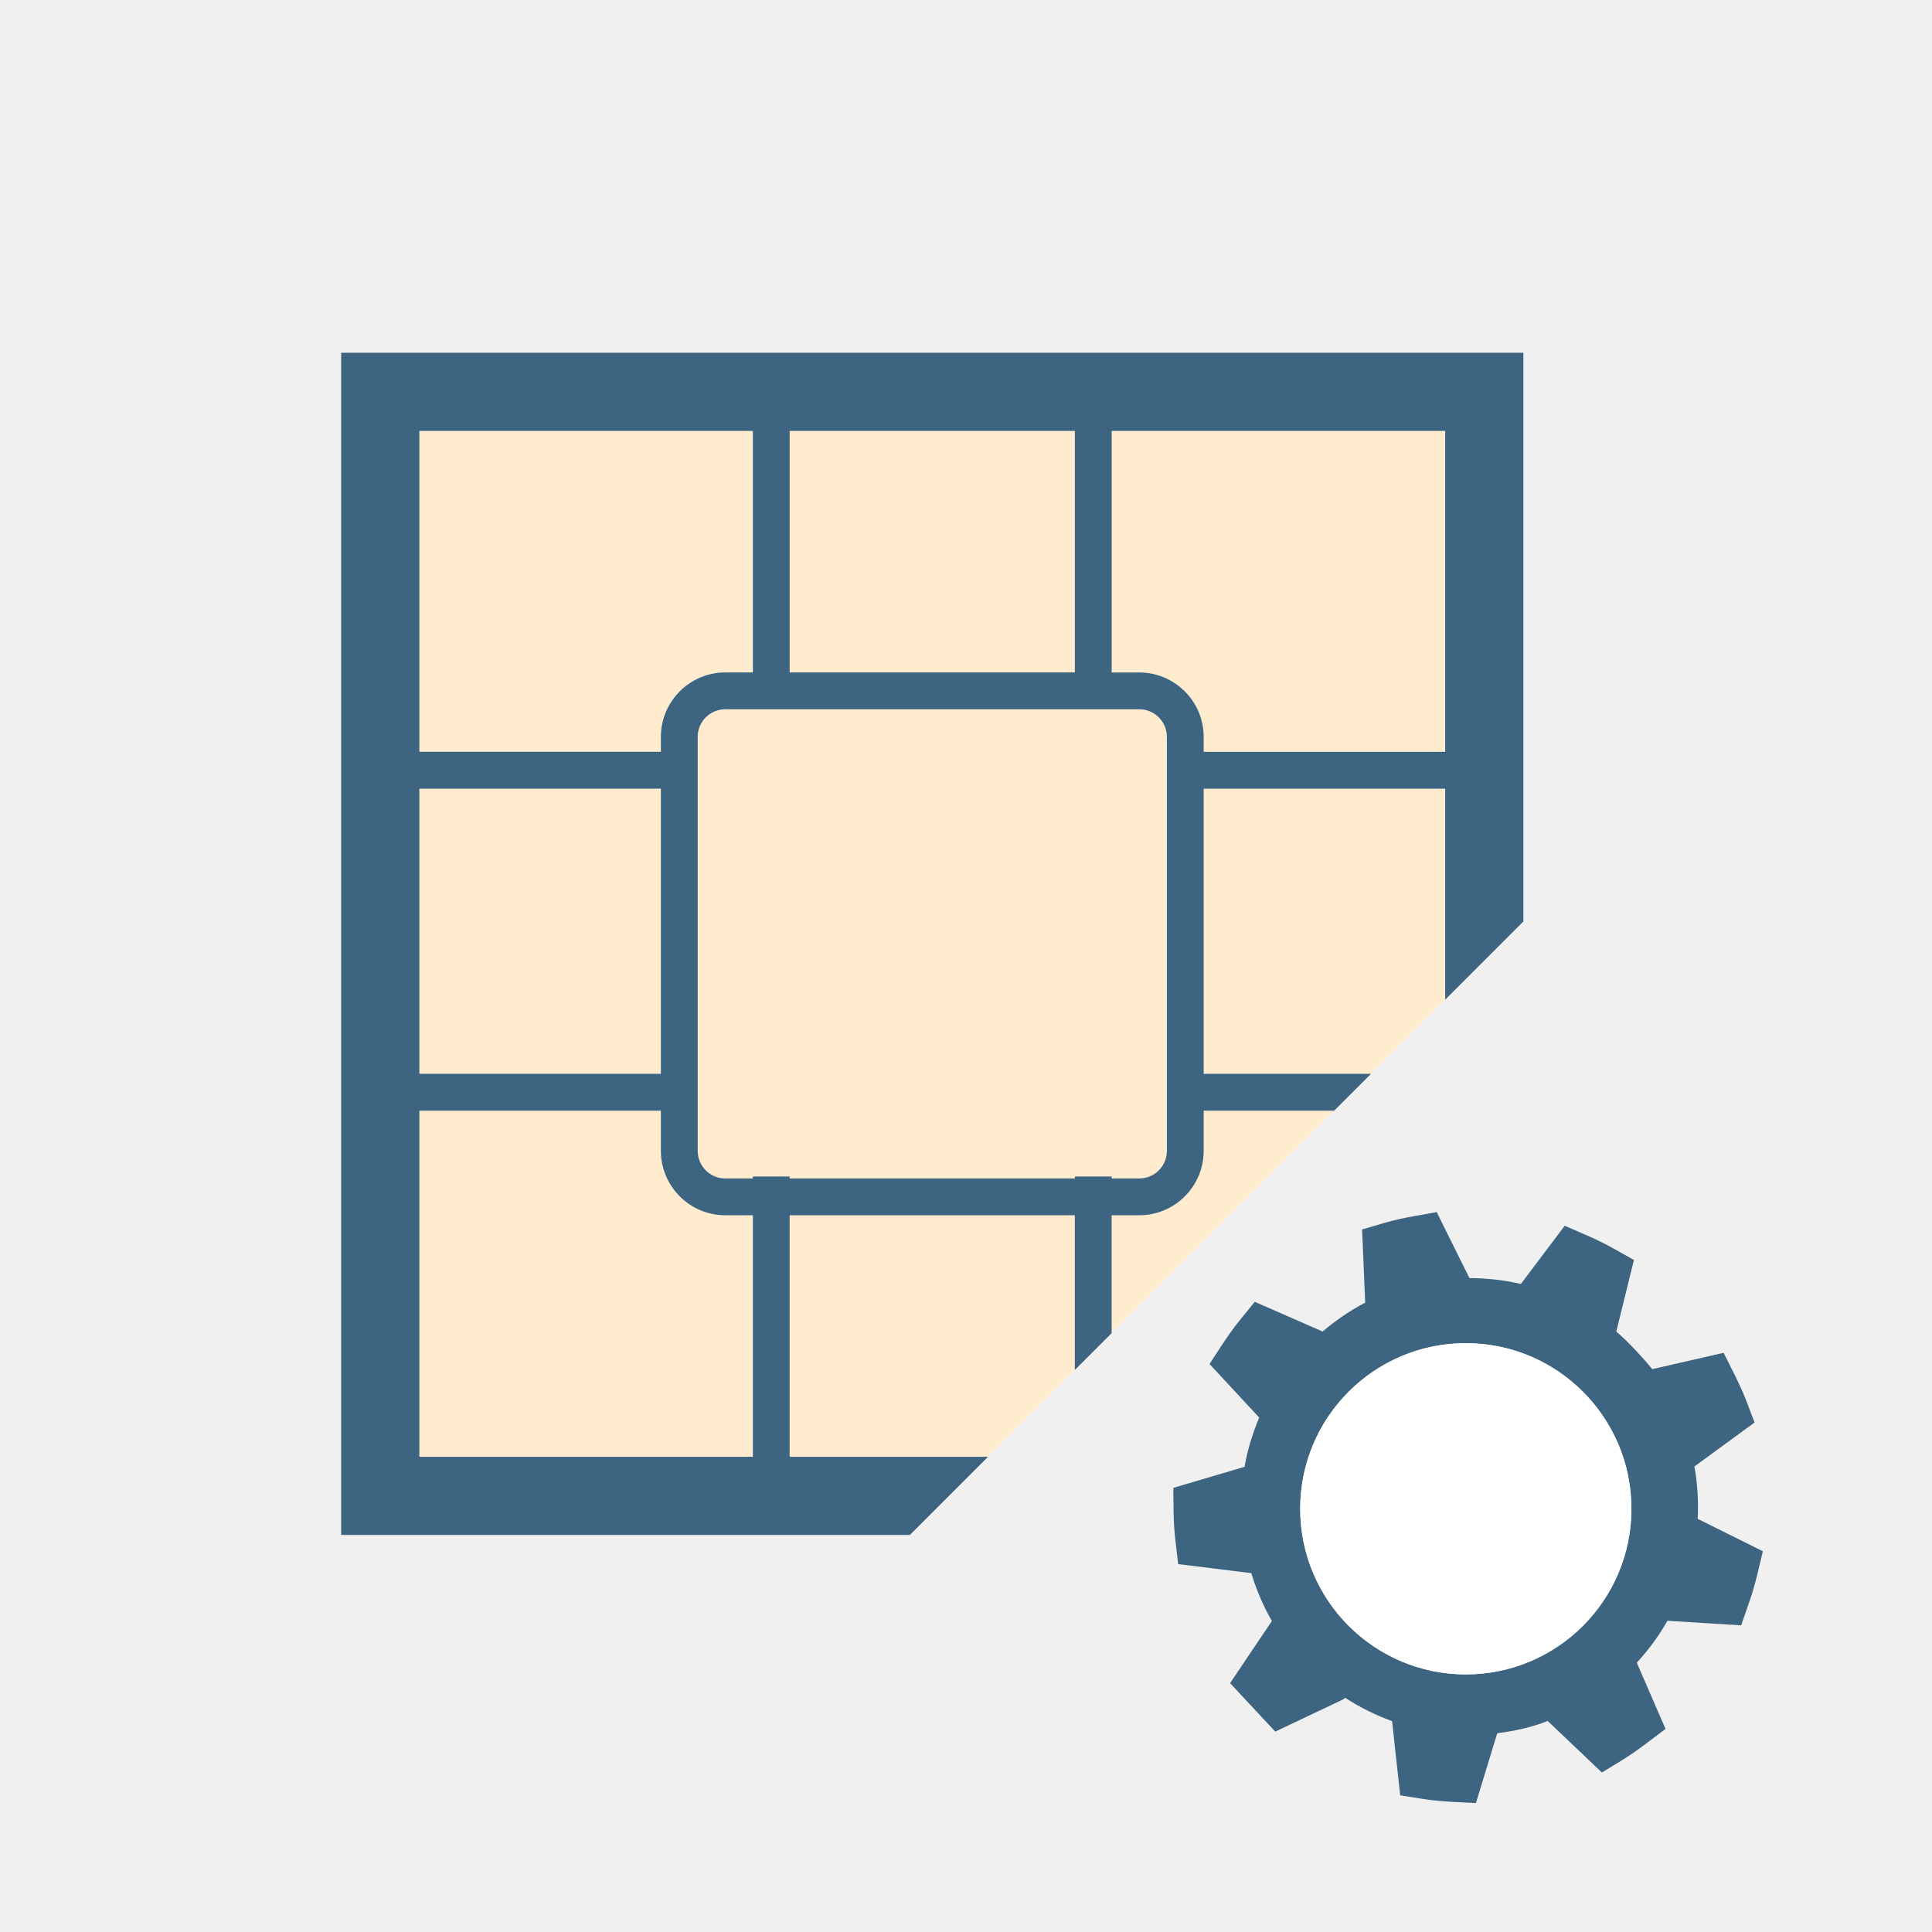
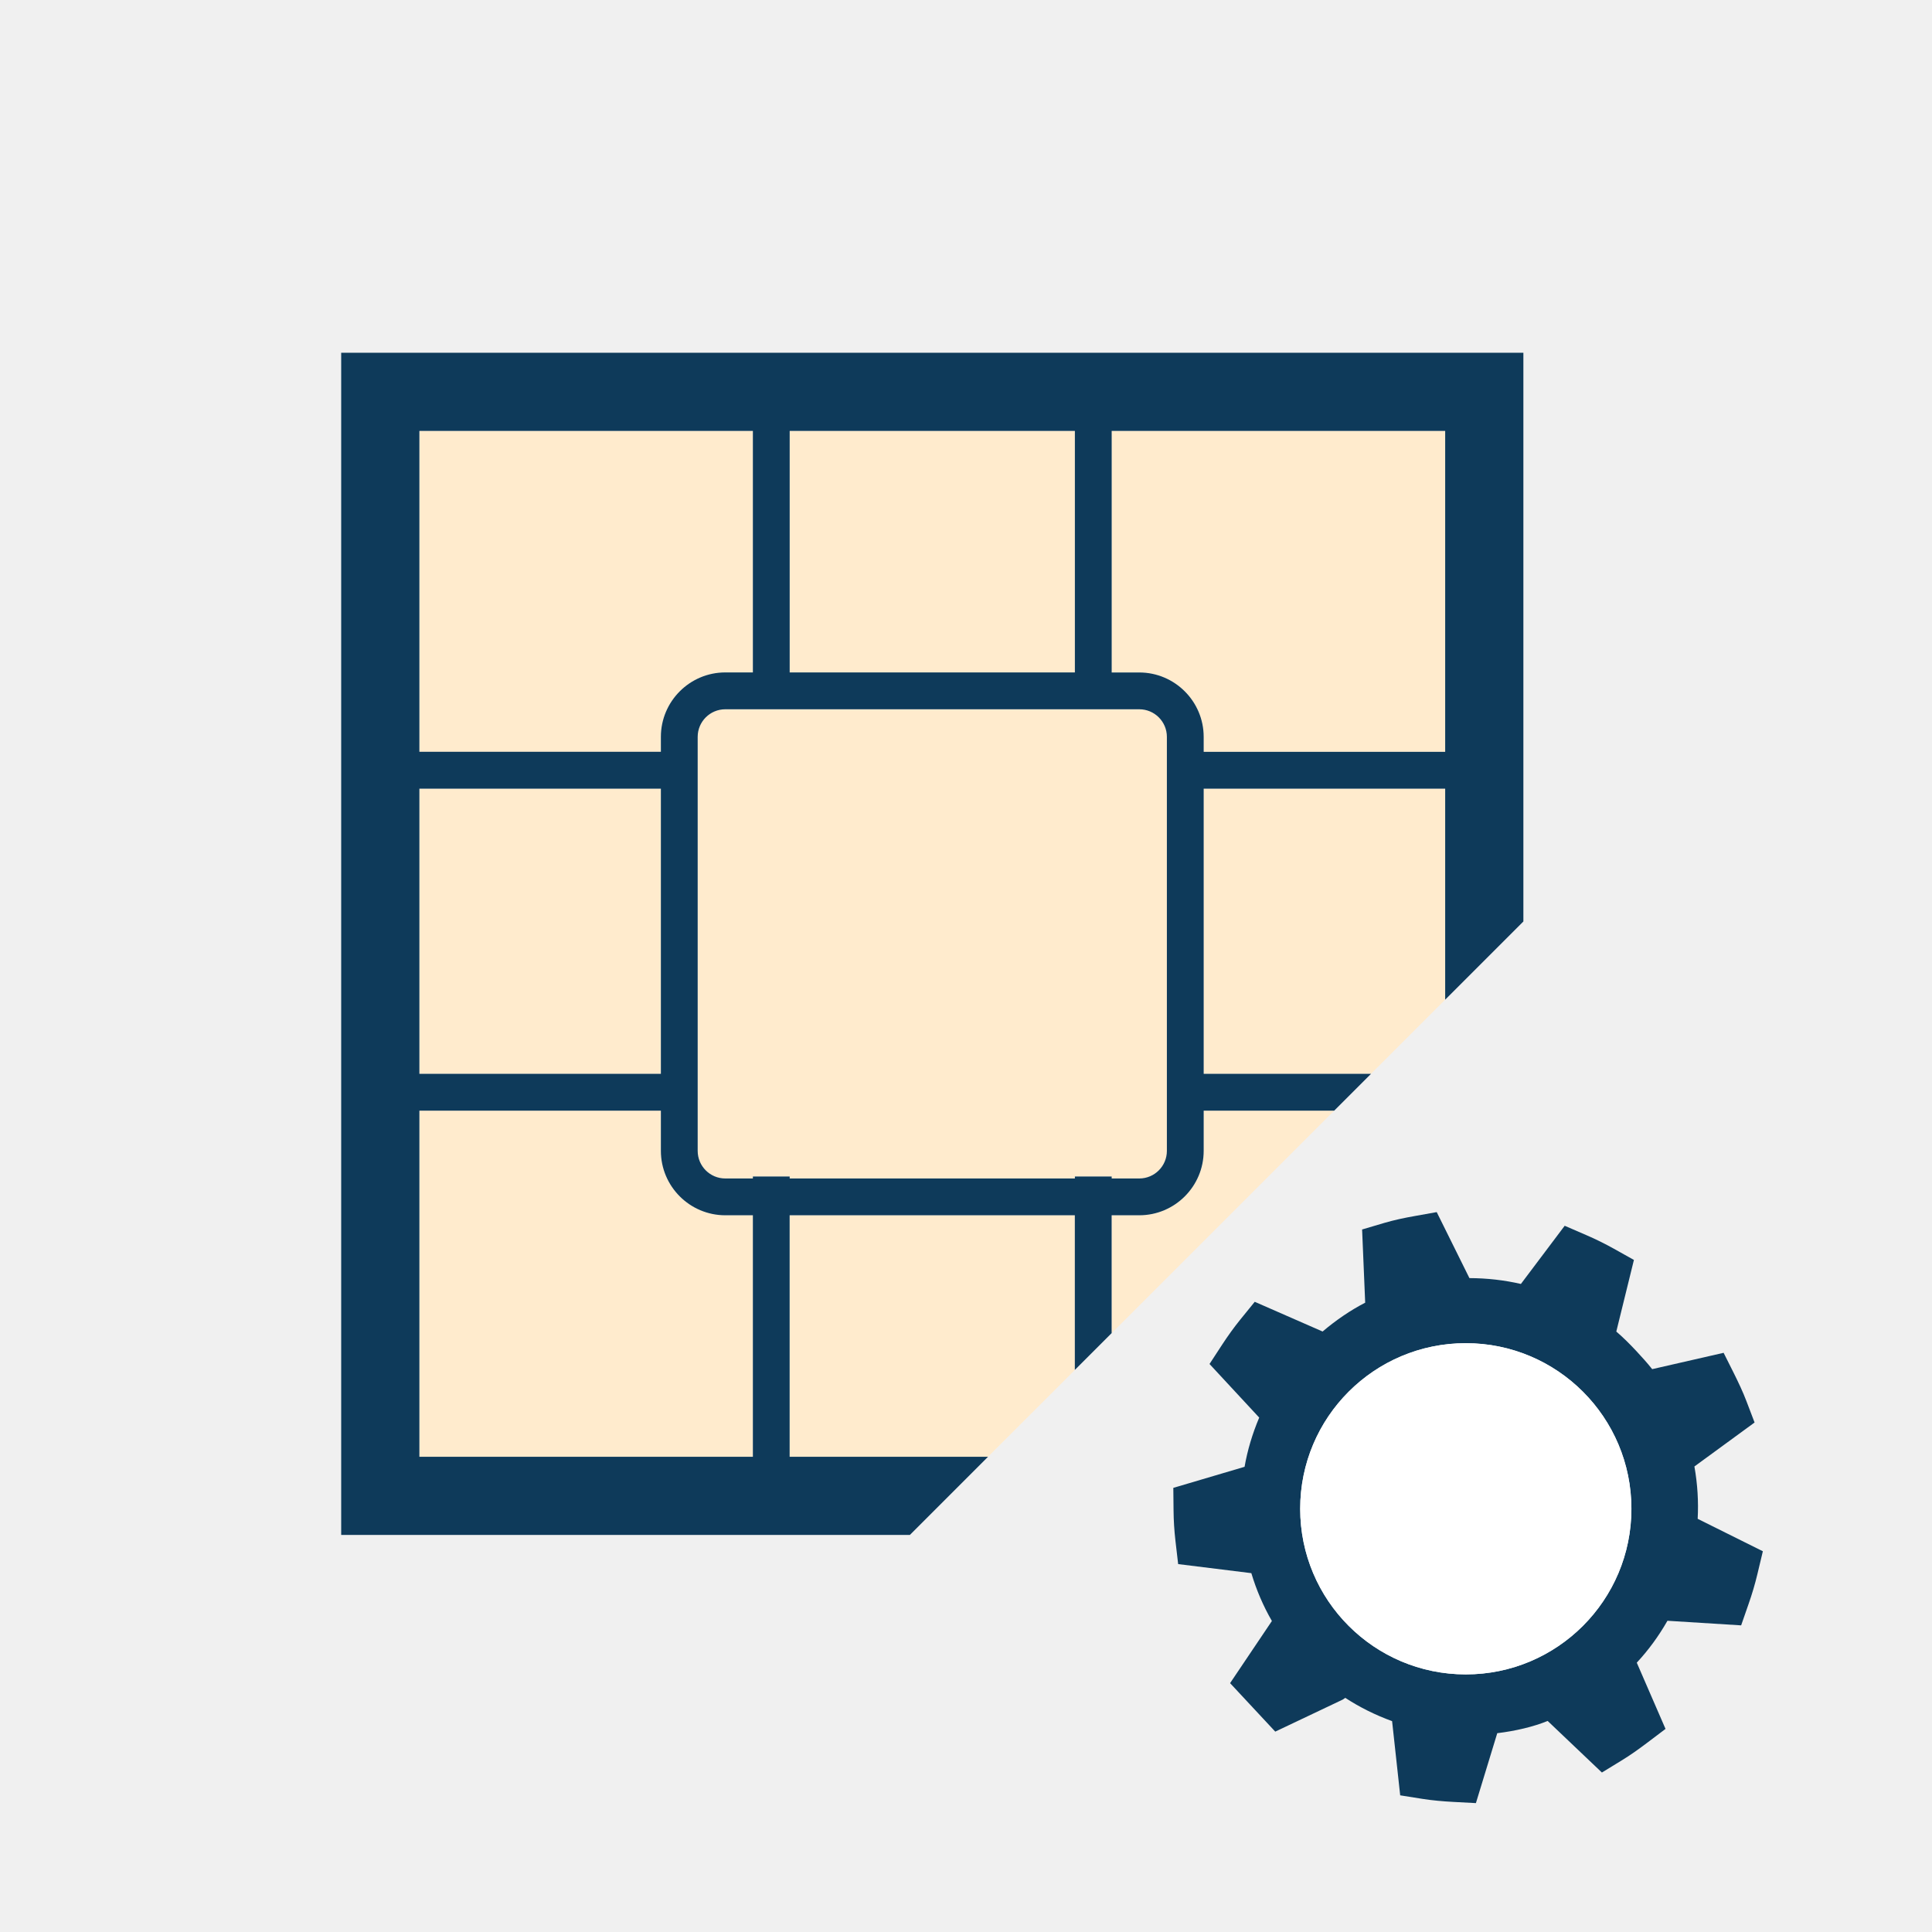
<svg xmlns="http://www.w3.org/2000/svg" version="1.1" id="Layer_1" x="0px" y="0px" width="42px" height="42px" viewBox="0 0 42 42" enable-background="new 0 0 42 42" xml:space="preserve">
  <g>
-     <path fill="#3D6480" d="M36.906,33.018c0.02-0.375-0.003-0.755-0.071-1.138l1.308-0.956l-0.177-0.464   c-0.078-0.205-0.171-0.4-0.268-0.596l-0.228-0.455l-1.553,0.355c-0.104-0.132-0.224-0.264-0.347-0.396   c-0.142-0.152-0.278-0.288-0.433-0.421l0.383-1.557l-0.432-0.242c-0.198-0.11-0.397-0.209-0.604-0.298l-0.469-0.203l-0.952,1.265   c-0.364-0.084-0.74-0.126-1.119-0.127l-0.711-1.435l-0.48,0.086c-0.22,0.039-0.441,0.085-0.656,0.148l-0.486,0.144l0.067,1.591   c-0.317,0.164-0.627,0.374-0.926,0.627l-1.475-0.646l-0.312,0.384c-0.142,0.175-0.271,0.356-0.393,0.542l-0.278,0.426l1.08,1.165   c-0.148,0.351-0.256,0.712-0.318,1.07l-1.549,0.458l0.005,0.491c0.002,0.22,0.016,0.439,0.041,0.658l0.059,0.508l1.591,0.197   c0.111,0.37,0.261,0.718,0.447,1.04l-0.909,1.351l0.982,1.054l1.464-0.695l0.058-0.039c0.313,0.204,0.652,0.373,1.018,0.506   l0.176,1.613l0.491,0.078c0.214,0.033,0.428,0.052,0.646,0.064l0.509,0.027l0.464-1.52c0.404-0.049,0.785-0.14,1.096-0.266   l1.179,1.121l0.425-0.26c0.188-0.114,0.37-0.244,0.549-0.379l0.409-0.309l-0.625-1.44c0.253-0.272,0.473-0.572,0.667-0.911   l1.602,0.1l0.162-0.466c0.074-0.211,0.138-0.426,0.19-0.643l0.12-0.502L36.906,33.018z M31.865,36.4c-1.988,0-3.6-1.612-3.6-3.601   s1.611-3.6,3.6-3.6s3.601,1.611,3.601,3.6S33.854,36.4,31.865,36.4z" />
+     <path fill="#0E3A5A" d="M36.906,33.018c0.02-0.375-0.003-0.755-0.071-1.138l1.308-0.956l-0.177-0.464   c-0.078-0.205-0.171-0.4-0.268-0.596l-0.228-0.455l-1.553,0.355c-0.104-0.132-0.224-0.264-0.347-0.396   c-0.142-0.152-0.278-0.288-0.433-0.421l0.383-1.557l-0.432-0.242c-0.198-0.11-0.397-0.209-0.604-0.298l-0.469-0.203l-0.952,1.265   c-0.364-0.084-0.74-0.126-1.119-0.127l-0.711-1.435l-0.48,0.086c-0.22,0.039-0.441,0.085-0.656,0.148l-0.486,0.144l0.067,1.591   c-0.317,0.164-0.627,0.374-0.926,0.627l-1.475-0.646l-0.312,0.384c-0.142,0.175-0.271,0.356-0.393,0.542l-0.278,0.426l1.08,1.165   c-0.148,0.351-0.256,0.712-0.318,1.07l-1.549,0.458l0.005,0.491c0.002,0.22,0.016,0.439,0.041,0.658l0.059,0.508l1.591,0.197   c0.111,0.37,0.261,0.718,0.447,1.04l-0.909,1.351l0.982,1.054l1.464-0.695l0.058-0.039c0.313,0.204,0.652,0.373,1.018,0.506   l0.176,1.613l0.491,0.078c0.214,0.033,0.428,0.052,0.646,0.064l0.509,0.027l0.464-1.52c0.404-0.049,0.785-0.14,1.096-0.266   l1.179,1.121l0.425-0.26c0.188-0.114,0.37-0.244,0.549-0.379l0.409-0.309l-0.625-1.44c0.253-0.272,0.473-0.572,0.667-0.911   l1.602,0.1l0.162-0.466c0.074-0.211,0.138-0.426,0.19-0.643l0.12-0.502L36.906,33.018z M31.865,36.4c-1.988,0-3.6-1.612-3.6-3.601   s1.611-3.6,3.6-3.6s3.601,1.611,3.601,3.6S33.854,36.4,31.865,36.4z" />
    <circle fill="#FFFFFF" cx="31.865" cy="32.8" r="3.6" />
    <polygon fill="#FFEBCD" points="26.167,17.145 26.167,23.344 29.804,23.344 30.117,23.032 31.417,21.732 31.417,17.145  " />
    <polygon fill="#FFEBCD" points="17.167,26.419 17.167,31.669 21.479,31.669 23.367,29.782 23.367,26.419  " />
    <path fill="#FFEBCD" d="M24.167,25.618h0.6c0.331,0,0.6-0.269,0.6-0.6v-9c0-0.331-0.269-0.6-0.6-0.6h-9c-0.331,0-0.6,0.269-0.6,0.6   v9c0,0.331,0.269,0.6,0.6,0.6h0.6v-0.043h0.8v0.043h6.2v-0.043h0.8V25.618z" />
    <path fill="#FFEBCD" d="M26.167,16.019v0.325h5.25V9.368h-7.25v5.25h0.6C25.539,14.618,26.167,15.247,26.167,16.019z" />
    <rect x="9.117" y="17.145" fill="#FFEBCD" width="5.25" height="6.199" />
    <path fill="#FFEBCD" d="M14.367,25.019v-0.874h-5.25v7.524h7.25v-5.25h-0.6C14.995,26.419,14.367,25.79,14.367,25.019z" />
    <path fill="#FFEBCD" d="M29.004,24.145h-2.837v0.874c0,0.771-0.628,1.4-1.4,1.4h-0.6v2.563l4.25-4.25L29.004,24.145z" />
    <rect x="17.167" y="9.368" fill="#FFEBCD" width="6.2" height="5.25" />
    <path fill="#FFEBCD" d="M14.367,16.019c0-0.771,0.628-1.4,1.4-1.4h0.6v-5.25h-7.25v6.976h5.25V16.019z" />
-     <path fill="#3D6480" d="M24.767,26.419c0.772,0,1.4-0.629,1.4-1.4v-0.874h2.837l0.801-0.801h-3.638v-6.199h5.25v4.587l1.7-1.7   V7.669h-25.7v25.699H19.78l1.699-1.699h-4.313v-5.25h6.2v3.362l0.8-0.8v-2.563H24.767z M24.167,9.368h7.25v6.976h-5.25v-0.325   c0-0.771-0.628-1.4-1.4-1.4h-0.6V9.368z M17.167,9.368h6.2v5.25h-6.2V9.368z M9.117,9.368h7.25v5.25h-0.6   c-0.772,0-1.4,0.629-1.4,1.4v0.325h-5.25V9.368z M9.117,17.145h5.25v6.199h-5.25V17.145z M16.367,31.669h-7.25v-7.524h5.25v0.874   c0,0.771,0.628,1.4,1.4,1.4h0.6V31.669z M23.367,25.576v0.043h-6.2v-0.043h-0.8v0.043h-0.6c-0.331,0-0.6-0.269-0.6-0.6v-9   c0-0.331,0.269-0.6,0.6-0.6h9c0.331,0,0.6,0.269,0.6,0.6v9c0,0.331-0.269,0.6-0.6,0.6h-0.6v-0.043H23.367z" />
+     <path fill="#0E3A5A" d="M24.767,26.419c0.772,0,1.4-0.629,1.4-1.4v-0.874h2.837l0.801-0.801h-3.638v-6.199h5.25v4.587l1.7-1.7   V7.669h-25.7v25.699H19.78l1.699-1.699h-4.313v-5.25h6.2v3.362l0.8-0.8v-2.563H24.767z M24.167,9.368h7.25v6.976h-5.25v-0.325   c0-0.771-0.628-1.4-1.4-1.4h-0.6V9.368z M17.167,9.368h6.2v5.25h-6.2V9.368z M9.117,9.368h7.25v5.25h-0.6   c-0.772,0-1.4,0.629-1.4,1.4v0.325h-5.25V9.368z M9.117,17.145h5.25v6.199h-5.25V17.145z M16.367,31.669h-7.25v-7.524h5.25v0.874   c0,0.771,0.628,1.4,1.4,1.4h0.6V31.669z M23.367,25.576v0.043h-6.2v-0.043h-0.8v0.043h-0.6c-0.331,0-0.6-0.269-0.6-0.6v-9   c0-0.331,0.269-0.6,0.6-0.6h9c0.331,0,0.6,0.269,0.6,0.6v9c0,0.331-0.269,0.6-0.6,0.6h-0.6v-0.043H23.367z" />
  </g>
</svg>
